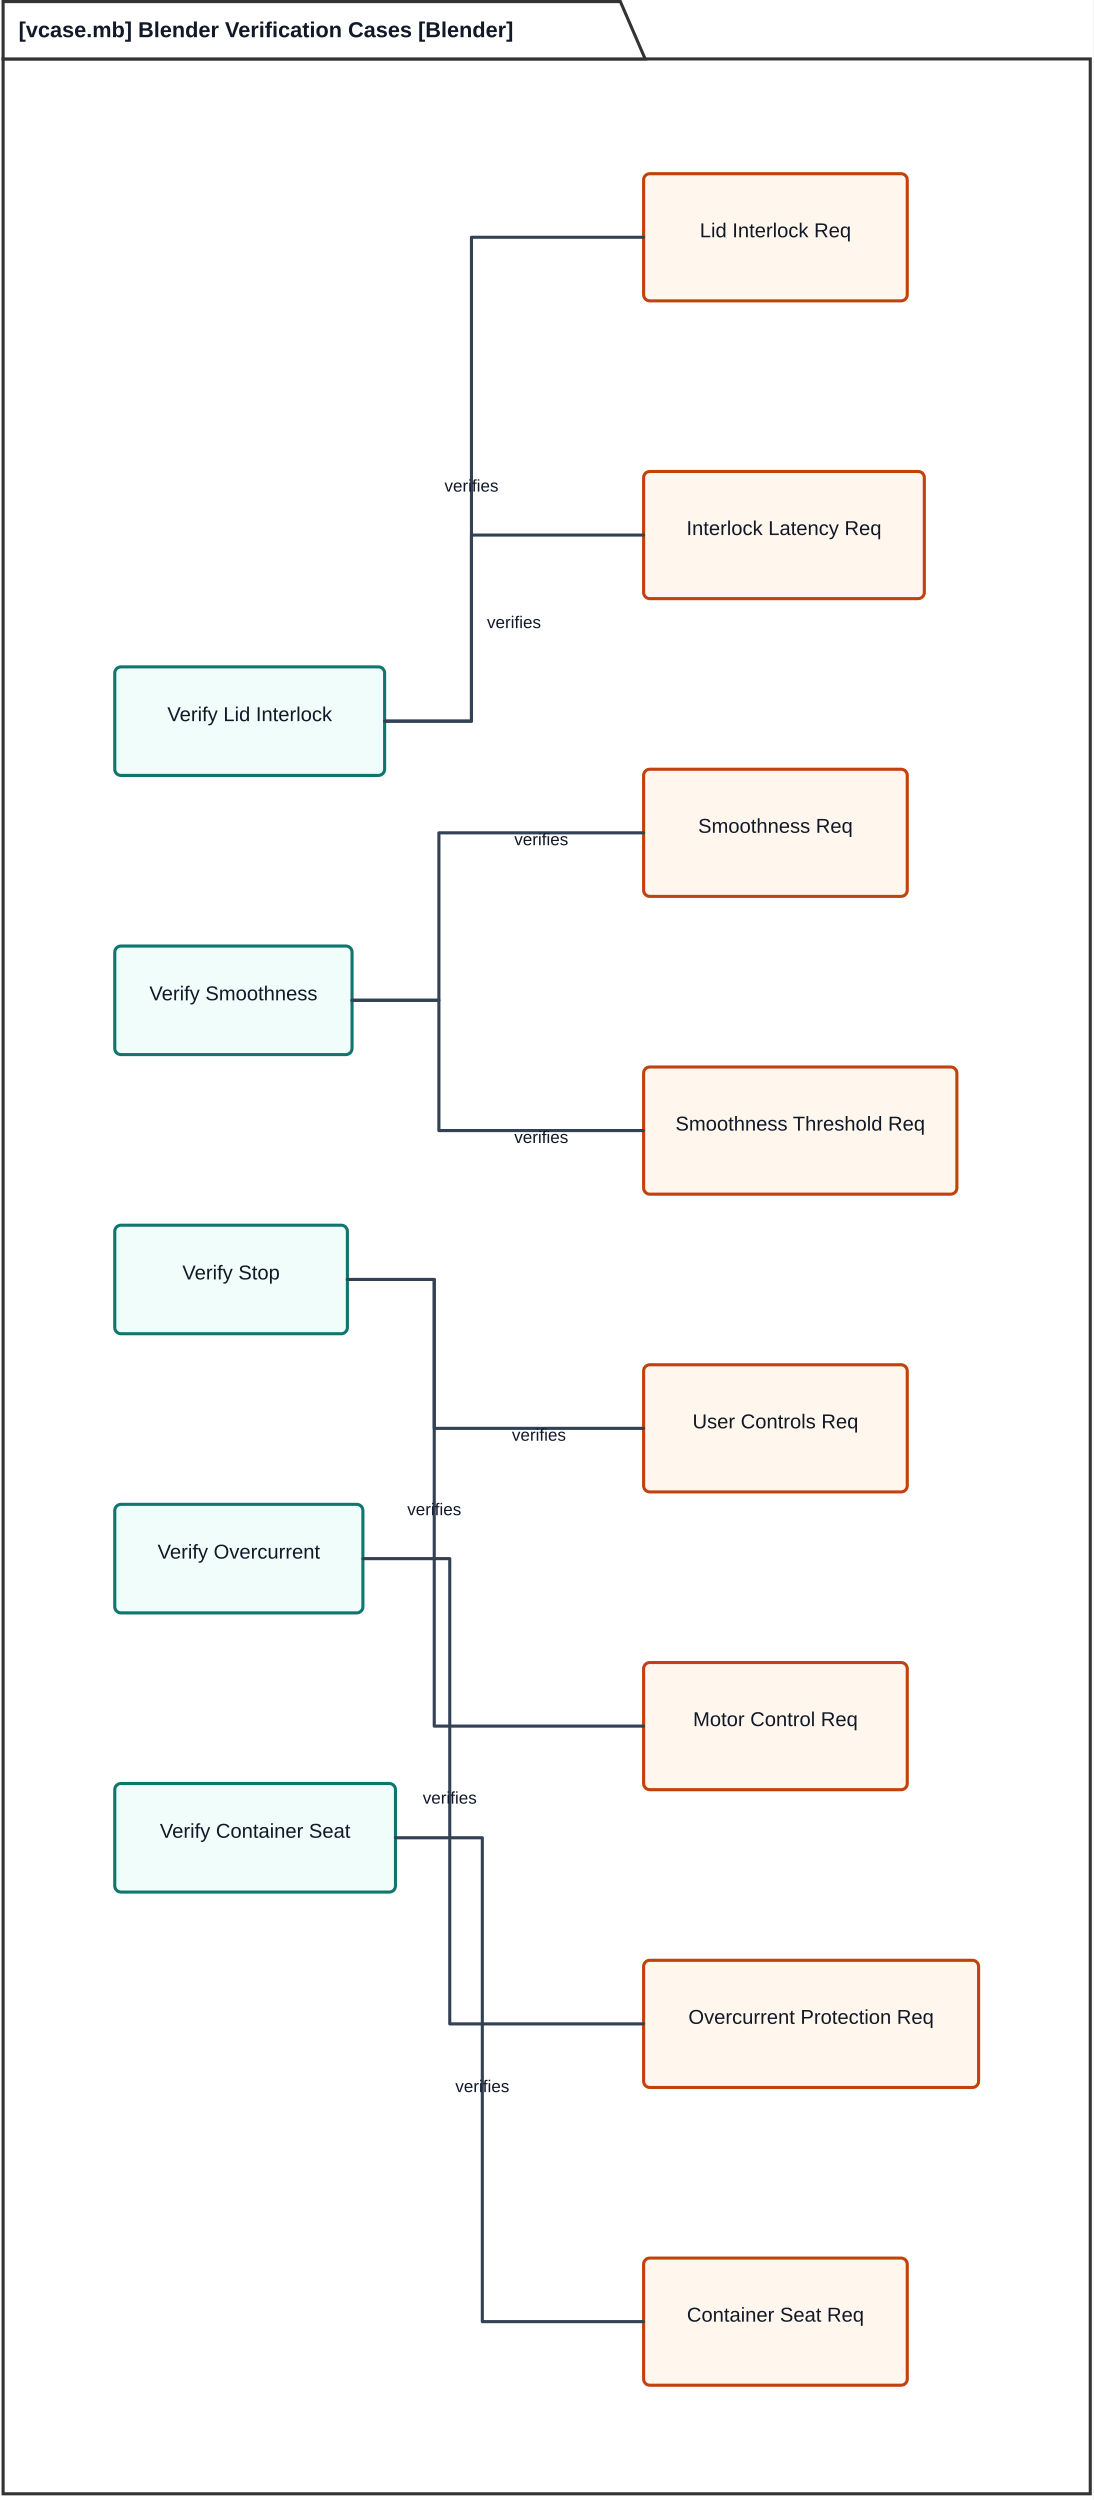
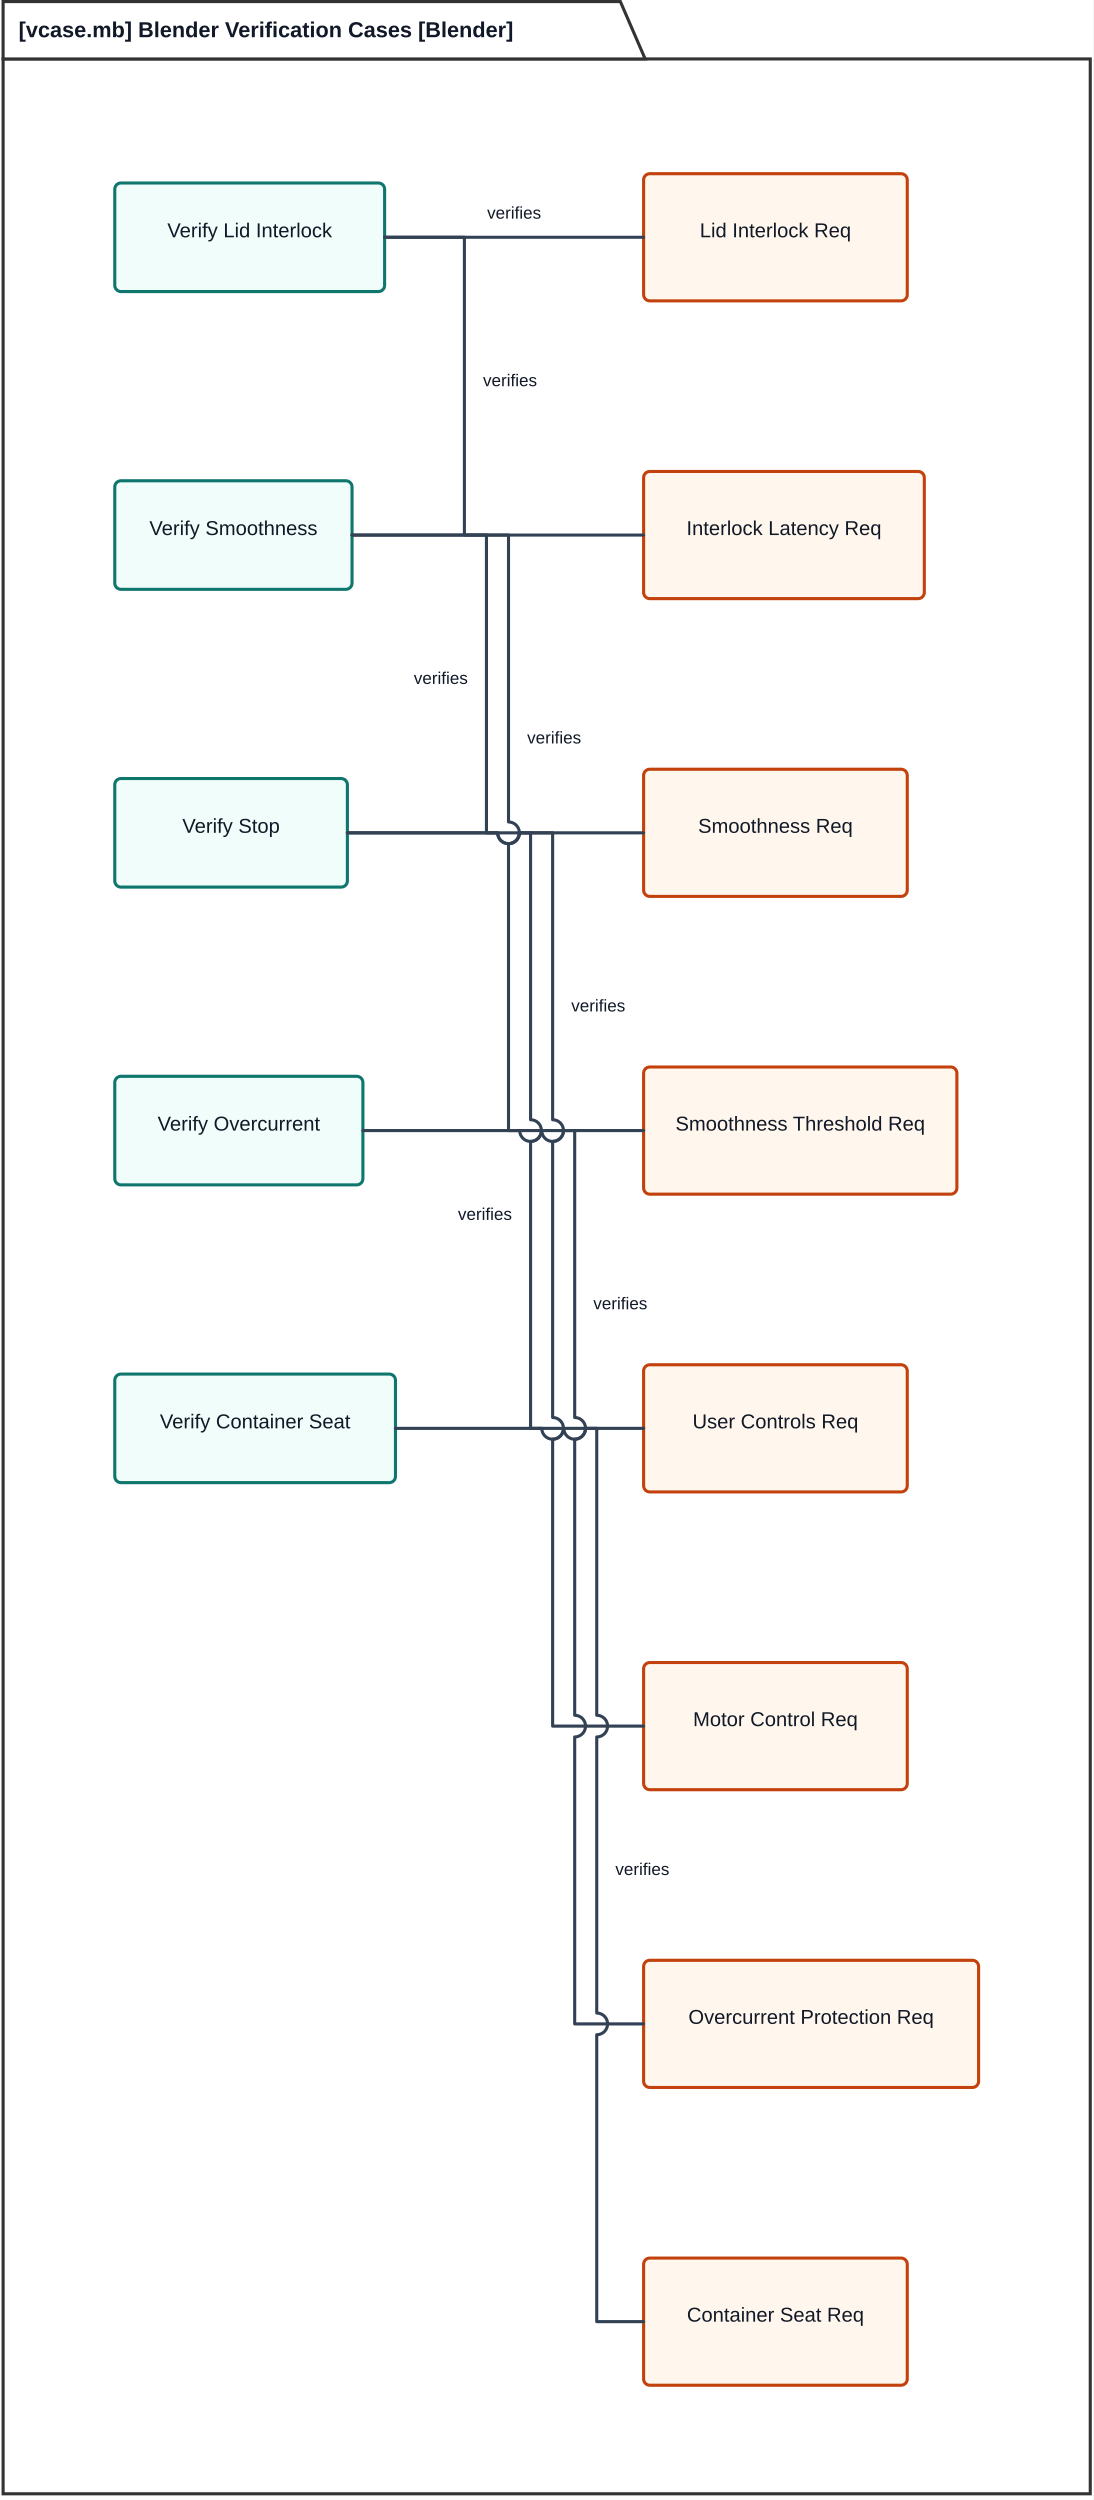
<svg xmlns="http://www.w3.org/2000/svg" width="705" height="1612" viewBox="0 0 705 1612">
  <defs>
    <style>text{font-family:Arial,Helvetica,sans-serif;fill:#111827}.label{font-size:13px}.small{font-size:11px}.header{font-size:14px;font-weight:600}</style>
    <marker id="arrow" markerWidth="8" markerHeight="6" refX="8" refY="3" orient="auto">
      <polygon points="0 0,8 3,0 6" fill="#1D4ED8" />
    </marker>
    <marker id="arrow-dark" markerWidth="8" markerHeight="6" refX="8" refY="3" orient="auto">
      <polygon points="0 0,8 3,0 6" fill="#334155" />
    </marker>
    <marker id="composition" markerWidth="12" markerHeight="12" refX="0" refY="6" orient="auto" markerUnits="strokeWidth">
      <polygon points="0 6,6 0,12 6,6 12" fill="#111827" stroke="#111827" />
    </marker>
  </defs>
  <rect x="0" y="0" width="705" height="1612" fill="#FFFFFF" />
  <rect x="2" y="38" width="701" height="1570" fill="none" stroke="#333333" stroke-width="2" />
  <path d="M 2 1 H 400 L 416 38 H 2 Z" fill="#FFFFFF" stroke="#333333" stroke-width="2" />
  <text class="header" x="12" y="24">[vcase.mb] Blender Verification Cases [Blender]</text>
  <rect x="2" y="38" width="701" height="1572" fill="none" stroke="#333333" stroke-width="0" />
  <g transform="translate(2,40)">
-     <rect id="verifyLidInterlock" x="72" y="390" width="174" height="70" rx="4" fill="#F0FDFA" stroke="#0F766E" stroke-width="2" />
-     <text class="label" text-anchor="middle" x="159" y="425">Verify Lid Interlock</text>
-     <rect id="verifySmoothnessDetection" x="72" y="570" width="153" height="70" rx="4" fill="#F0FDFA" stroke="#0F766E" stroke-width="2" />
-     <text class="label" text-anchor="middle" x="148.5" y="605">Verify Smoothness</text>
-     <rect id="verifyStopCommand" x="72" y="750" width="150" height="70" rx="4" fill="#F0FDFA" stroke="#0F766E" stroke-width="2" />
-     <text class="label" text-anchor="middle" x="147" y="785">Verify Stop</text>
-     <rect id="verifyOvercurrentProtection" x="72" y="930" width="160" height="70" rx="4" fill="#F0FDFA" stroke="#0F766E" stroke-width="2" />
-     <text class="label" text-anchor="middle" x="152" y="965">Verify Overcurrent</text>
-     <rect id="verifyContainerSeat" x="72" y="1110" width="181" height="70" rx="4" fill="#F0FDFA" stroke="#0F766E" stroke-width="2" />
-     <text class="label" text-anchor="middle" x="162.5" y="1145">Verify Container Seat</text>
+     <rect id="verifyLidInterlock" x="72" y="78" width="174" height="70" rx="4" fill="#F0FDFA" stroke="#0F766E" stroke-width="2" />
+     <text class="label" text-anchor="middle" x="159" y="113">Verify Lid Interlock</text>
+     <rect id="verifySmoothnessDetection" x="72" y="270" width="153" height="70" rx="4" fill="#F0FDFA" stroke="#0F766E" stroke-width="2" />
+     <text class="label" text-anchor="middle" x="148.5" y="305">Verify Smoothness</text>
+     <rect id="verifyStopCommand" x="72" y="462" width="150" height="70" rx="4" fill="#F0FDFA" stroke="#0F766E" stroke-width="2" />
+     <text class="label" text-anchor="middle" x="147" y="497">Verify Stop</text>
+     <rect id="verifyOvercurrentProtection" x="72" y="654" width="160" height="70" rx="4" fill="#F0FDFA" stroke="#0F766E" stroke-width="2" />
+     <text class="label" text-anchor="middle" x="152" y="689">Verify Overcurrent</text>
+     <rect id="verifyContainerSeat" x="72" y="846" width="181" height="70" rx="4" fill="#F0FDFA" stroke="#0F766E" stroke-width="2" />
+     <text class="label" text-anchor="middle" x="162.5" y="881">Verify Container Seat</text>
    <rect id="lidInterlockRequirement" x="413" y="72" width="170" height="82" rx="4" fill="#FFF7ED" stroke="#C2410C" stroke-width="2" />
    <text class="label" text-anchor="middle" x="498" y="113">Lid Interlock Req</text>
    <rect id="interlockLatencyRequirement" x="413" y="264" width="181" height="82" rx="4" fill="#FFF7ED" stroke="#C2410C" stroke-width="2" />
    <text class="label" text-anchor="middle" x="503.5" y="305">Interlock Latency Req</text>
    <rect id="smoothnessDetectionRequirement" x="413" y="456" width="170" height="82" rx="4" fill="#FFF7ED" stroke="#C2410C" stroke-width="2" />
    <text class="label" text-anchor="middle" x="498" y="497">Smoothness Req</text>
    <rect id="smoothnessThresholdRequirement" x="413" y="648" width="202" height="82" rx="4" fill="#FFF7ED" stroke="#C2410C" stroke-width="2" />
    <text class="label" text-anchor="middle" x="514" y="689">Smoothness Threshold Req</text>
    <rect id="userControlsRequirement" x="413" y="840" width="170" height="82" rx="4" fill="#FFF7ED" stroke="#C2410C" stroke-width="2" />
    <text class="label" text-anchor="middle" x="498" y="881">User Controls Req</text>
    <rect id="motorControlRequirement" x="413" y="1032" width="170" height="82" rx="4" fill="#FFF7ED" stroke="#C2410C" stroke-width="2" />
    <text class="label" text-anchor="middle" x="498" y="1073">Motor Control Req</text>
    <rect id="overcurrentProtectionRequirement" x="413" y="1224" width="216" height="82" rx="4" fill="#FFF7ED" stroke="#C2410C" stroke-width="2" />
    <text class="label" text-anchor="middle" x="521" y="1265">Overcurrent Protection Req</text>
    <rect id="containerSeatRequirement" x="413" y="1416" width="170" height="82" rx="4" fill="#FFF7ED" stroke="#C2410C" stroke-width="2" />
    <text class="label" text-anchor="middle" x="498" y="1457">Container Seat Req</text>
-     <path d="M 246,425 L 302,425 L 302,113 L 413,113" fill="none" stroke="#334155" stroke-width="2" stroke-linejoin="round" stroke-linecap="round" />
-     <path d="M 246,425 L 302,425 L 302,305 L 413,305" fill="none" stroke="#334155" stroke-width="2" stroke-linejoin="round" stroke-linecap="round" />
-     <path d="M 225,605 L 281,605 L 281,497 L 413,497" fill="none" stroke="#334155" stroke-width="2" stroke-linejoin="round" stroke-linecap="round" />
-     <path d="M 225,605 L 281,605 L 281,689 L 413,689" fill="none" stroke="#334155" stroke-width="2" stroke-linejoin="round" stroke-linecap="round" />
-     <path d="M 222,785 L 278,785 L 278,881 L 413,881" fill="none" stroke="#334155" stroke-width="2" stroke-linejoin="round" stroke-linecap="round" />
-     <path d="M 222,785 L 278,785 L 278,1073 L 413,1073" fill="none" stroke="#334155" stroke-width="2" stroke-linejoin="round" stroke-linecap="round" />
-     <path d="M 232,965 L 288,965 L 288,1265 L 413,1265" fill="none" stroke="#334155" stroke-width="2" stroke-linejoin="round" stroke-linecap="round" />
-     <path d="M 253,1145 L 309,1145 L 309,1457 L 413,1457" fill="none" stroke="#334155" stroke-width="2" stroke-linejoin="round" stroke-linecap="round" />
-     <text class="small" text-anchor="middle" x="302" y="277">verifies</text>
-     <text class="small" x="312" y="365">verifies</text>
-     <text class="small" text-anchor="middle" x="347" y="505">verifies</text>
-     <text class="small" text-anchor="middle" x="347" y="697">verifies</text>
-     <text class="small" text-anchor="middle" x="345.5" y="889">verifies</text>
-     <text class="small" text-anchor="middle" x="278" y="937">verifies</text>
-     <text class="small" text-anchor="middle" x="288" y="1123">verifies</text>
-     <text class="small" text-anchor="middle" x="309" y="1309">verifies</text>
+     <path d="M 246,113 L 413,113" fill="none" stroke="#334155" stroke-width="2" stroke-linejoin="round" stroke-linecap="round" />
+     <path d="M 246,113 L 297.444,113 L 297.444,305 L 413,305" fill="none" stroke="#334155" stroke-width="2" stroke-linejoin="round" stroke-linecap="round" />
+     <path d="M 225,305 L 311.667,305 L 311.667,497 L 413,497" fill="none" stroke="#334155" stroke-width="2" stroke-linejoin="round" stroke-linecap="round" />
+     <path d="M 225,305 L 325.889,305 L 325.889,490 A 7 7 0 0 1 325.889,504 L 325.889,689 L 413,689" fill="none" stroke="#334155" stroke-width="2" stroke-linejoin="round" stroke-linecap="round" />
+     <path d="M 222,497 L 318.889,497 A 7 7 0 0 0 332.889,497 L 340.111,497 L 340.111,682 A 7 7 0 0 1 340.111,696 L 340.111,881 L 413,881" fill="none" stroke="#334155" stroke-width="2" stroke-linejoin="round" stroke-linecap="round" />
+     <path d="M 222,497 L 318.889,497 A 7 7 0 0 0 332.889,497 L 354.333,497 L 354.333,682 A 7 7 0 0 1 354.333,696 L 354.333,874 A 7 7 0 0 1 354.333,888 L 354.333,1073 L 413,1073" fill="none" stroke="#334155" stroke-width="2" stroke-linejoin="round" stroke-linecap="round" />
+     <path d="M 232,689 L 333.111,689 A 7 7 0 0 0 347.111,689 L 347.333,689 A 7 7 0 0 0 361.333,689 L 368.556,689 L 368.556,874 A 7 7 0 0 1 368.556,888 L 368.556,1066 A 7 7 0 0 1 368.556,1080 L 368.556,1265 L 413,1265" fill="none" stroke="#334155" stroke-width="2" stroke-linejoin="round" stroke-linecap="round" />
+     <path d="M 253,881 L 347.333,881 A 7 7 0 0 0 361.333,881 L 361.556,881 A 7 7 0 0 0 375.556,881 L 382.778,881 L 382.778,1066 A 7 7 0 0 1 382.778,1080 L 382.778,1258 A 7 7 0 0 1 382.778,1272 L 382.778,1457 L 413,1457" fill="none" stroke="#334155" stroke-width="2" stroke-linejoin="round" stroke-linecap="round" />
+     <text class="small" text-anchor="middle" x="329.5" y="101">verifies</text>
+     <text class="small" x="309.444" y="209">verifies</text>
+     <text class="small" text-anchor="end" x="299.667" y="401">verifies</text>
+     <text class="small" x="337.889" y="439.4">verifies</text>
+     <text class="small" text-anchor="end" x="328.111" y="746.6">verifies</text>
+     <text class="small" x="366.333" y="612.2">verifies</text>
+     <text class="small" x="380.556" y="804.2">verifies</text>
+     <text class="small" x="394.778" y="1169">verifies</text>
  </g>
</svg>
